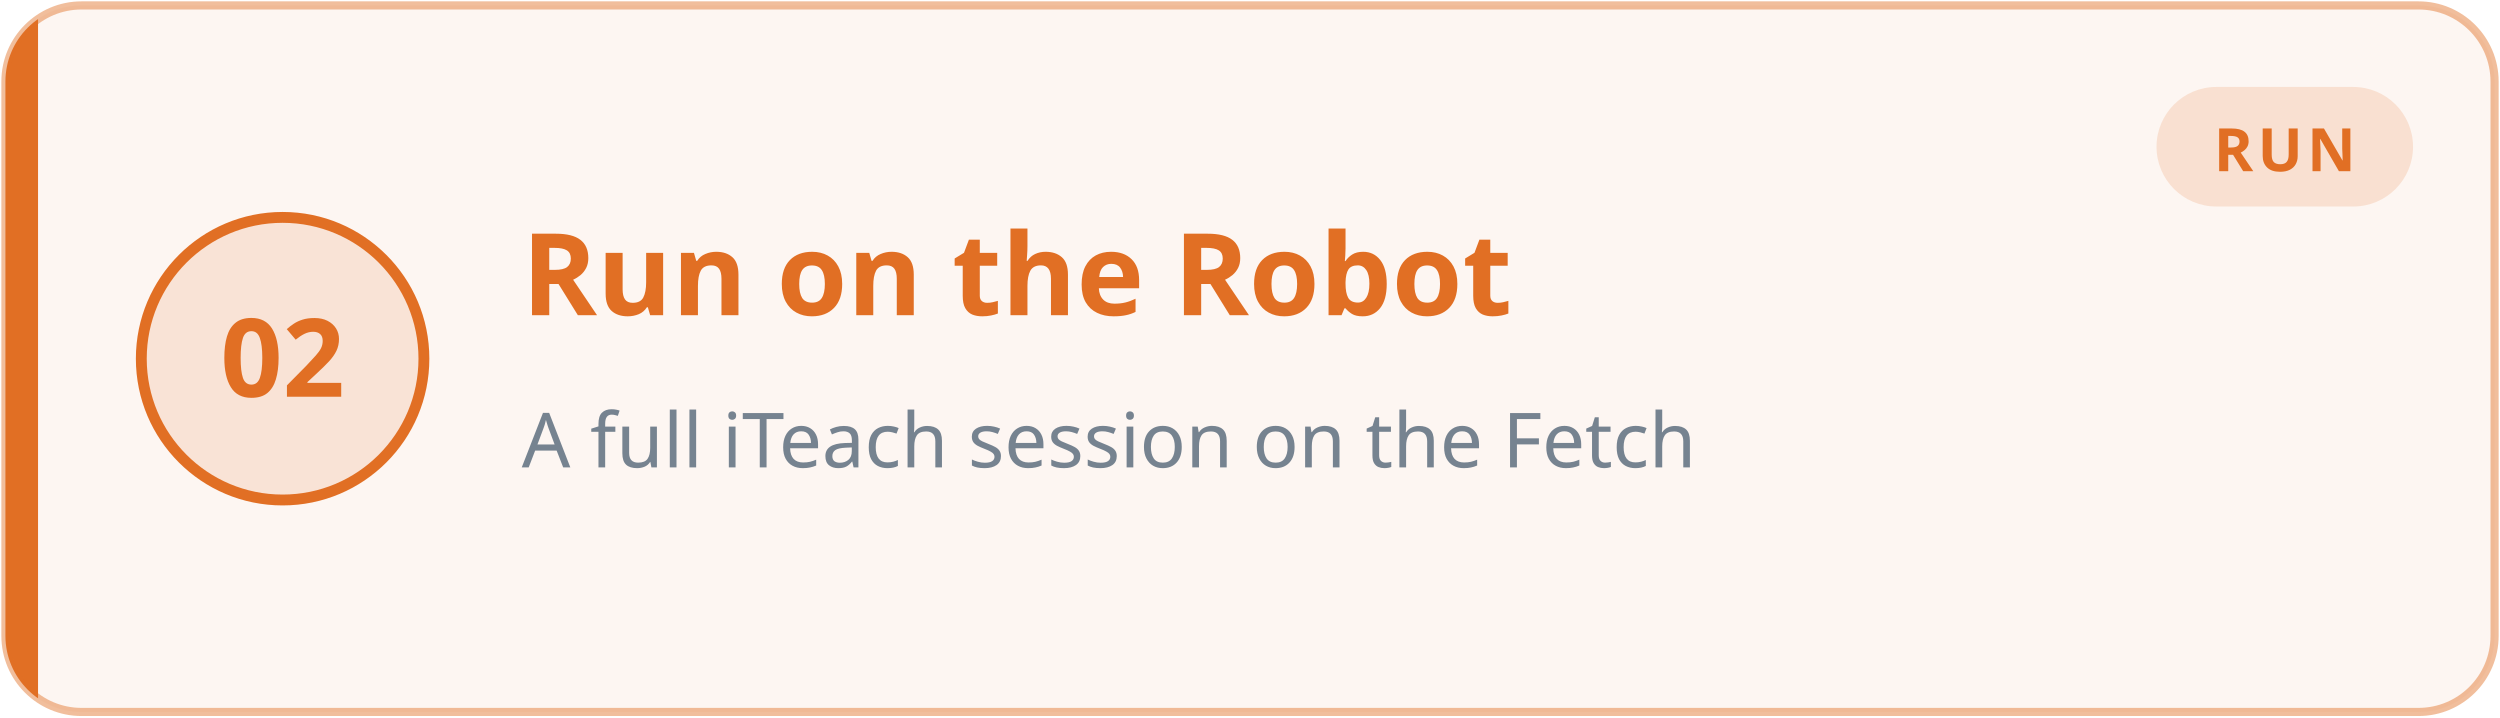
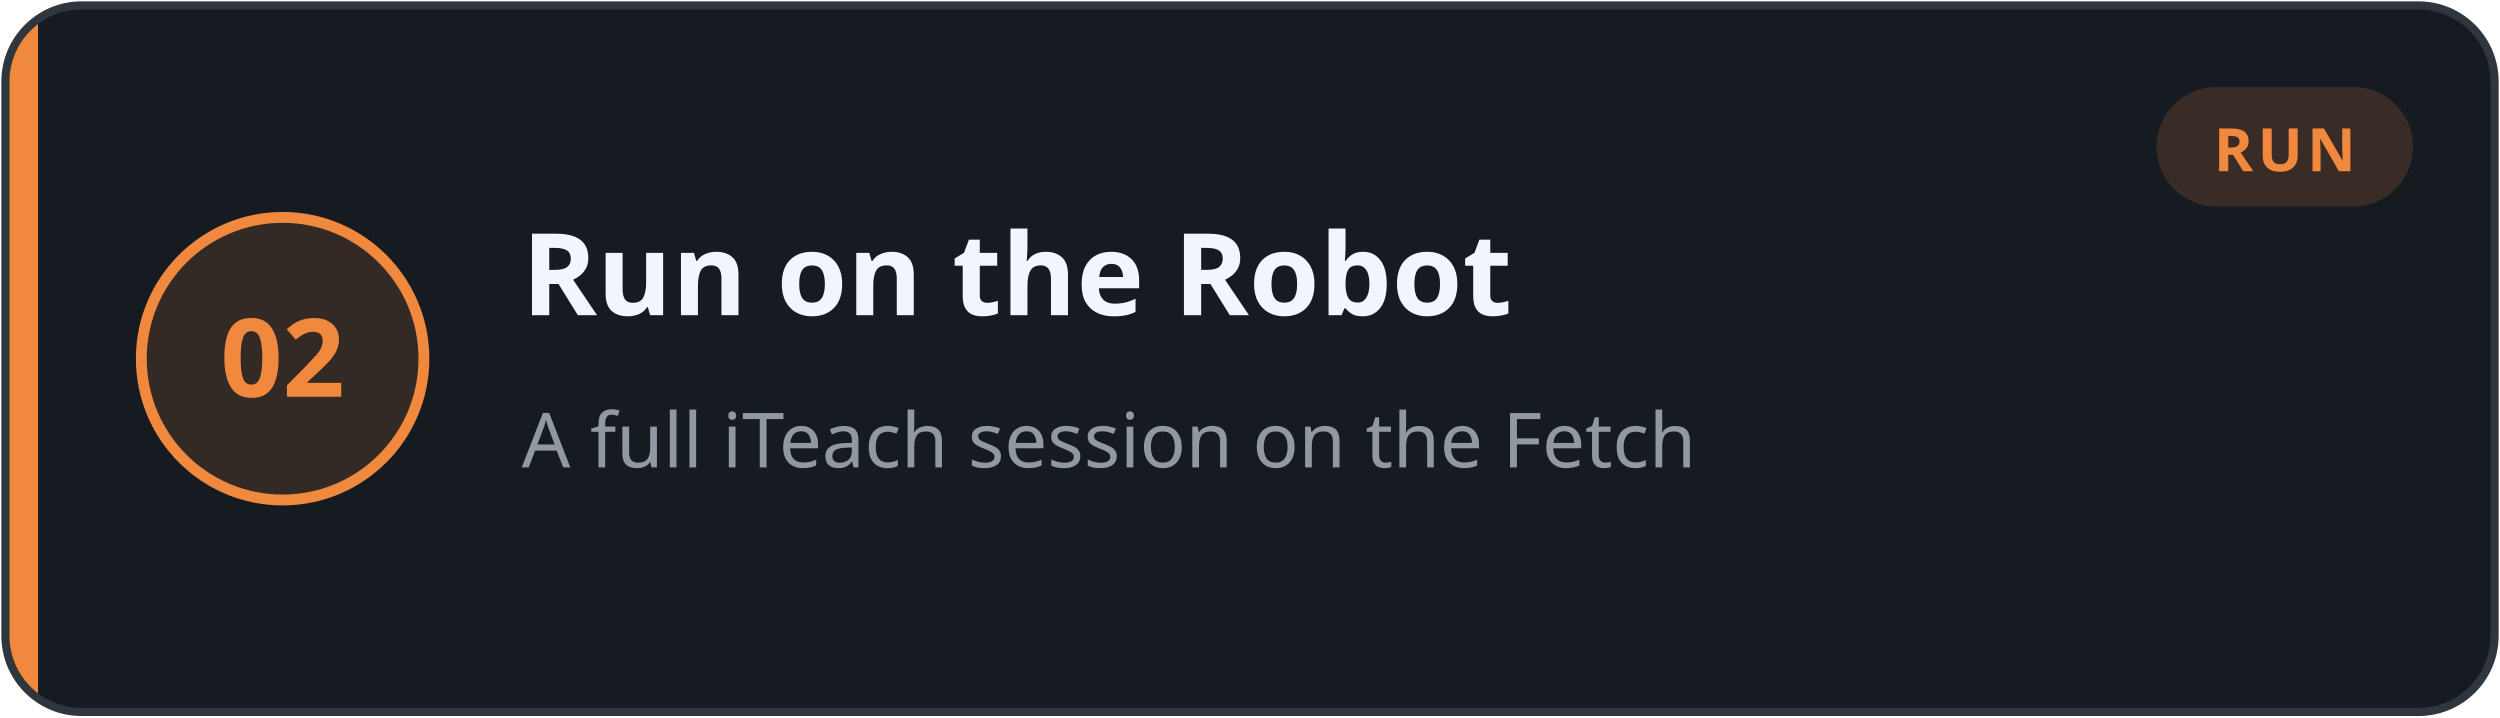
<svg xmlns="http://www.w3.org/2000/svg" width="460" height="132" viewBox="0 0 460 132">
  <defs>
    <clipPath id="card">
      <rect x="1" y="1" width="458" height="130" rx="14" />
    </clipPath>
  </defs>
-   <rect x="1" y="1" width="458" height="130" rx="14" fill="#e16f24" fill-opacity="0.06" />
-   <rect x="0" y="0" width="7" height="132" fill="#e16f24" clip-path="url(#card)" />
-   <rect x="1" y="1" width="458" height="130" rx="14" fill="none" stroke="#e16f24" stroke-opacity="0.45" stroke-width="1.5" />
-   <circle cx="52" cy="66" r="26" fill="#e16f24" fill-opacity="0.14" stroke="#e16f24" stroke-width="2" />
-   <text x="52" y="73" text-anchor="middle" font-family="-apple-system, BlinkMacSystemFont, 'Segoe UI', 'Noto Sans', Helvetica, Arial, sans-serif" font-size="20" font-weight="700" fill="#e16f24">02</text>
-   <rect x="396.8" y="16" width="47.2" height="22" rx="11" fill="#e16f24" fill-opacity="0.16" />
-   <text x="420.4" y="31.5" text-anchor="middle" font-family="-apple-system, BlinkMacSystemFont, 'Segoe UI', 'Noto Sans', Helvetica, Arial, sans-serif" font-size="11" font-weight="700" letter-spacing="0.8" fill="#e16f24">RUN</text>
-   <text x="96" y="58" font-family="-apple-system, BlinkMacSystemFont, 'Segoe UI', 'Noto Sans', Helvetica, Arial, sans-serif" font-size="21" font-weight="700" fill="#e16f24">Run on the Robot</text>
-   <text x="96" y="86" font-family="-apple-system, BlinkMacSystemFont, 'Segoe UI', 'Noto Sans', Helvetica, Arial, sans-serif" font-size="14" fill="#768390">A full iTeach session on the Fetch</text>
+   <rect x="1" y="1" width="458" height="130" rx="14" fill="#161b22" />
+   <rect x="0" y="0" width="7" height="132" fill="#f0883e" clip-path="url(#card)" />
+   <rect x="1" y="1" width="458" height="130" rx="14" fill="none" stroke="#30363d" stroke-width="1.5" />
+   <circle cx="52" cy="66" r="26" fill="#f0883e" fill-opacity="0.14" stroke="#f0883e" stroke-width="2" />
+   <text x="52" y="73" text-anchor="middle" font-family="-apple-system, BlinkMacSystemFont, 'Segoe UI', 'Noto Sans', Helvetica, Arial, sans-serif" font-size="20" font-weight="700" fill="#f0883e">02</text>
+   <rect x="396.8" y="16" width="47.2" height="22" rx="11" fill="#f0883e" fill-opacity="0.16" />
+   <text x="420.4" y="31.5" text-anchor="middle" font-family="-apple-system, BlinkMacSystemFont, 'Segoe UI', 'Noto Sans', Helvetica, Arial, sans-serif" font-size="11" font-weight="700" letter-spacing="0.8" fill="#f0883e">RUN</text>
+   <text x="96" y="58" font-family="-apple-system, BlinkMacSystemFont, 'Segoe UI', 'Noto Sans', Helvetica, Arial, sans-serif" font-size="21" font-weight="700" fill="#f0f6fc">Run on the Robot</text>
+   <text x="96" y="86" font-family="-apple-system, BlinkMacSystemFont, 'Segoe UI', 'Noto Sans', Helvetica, Arial, sans-serif" font-size="14" fill="#9198a1">A full iTeach session on the Fetch</text>
</svg>
